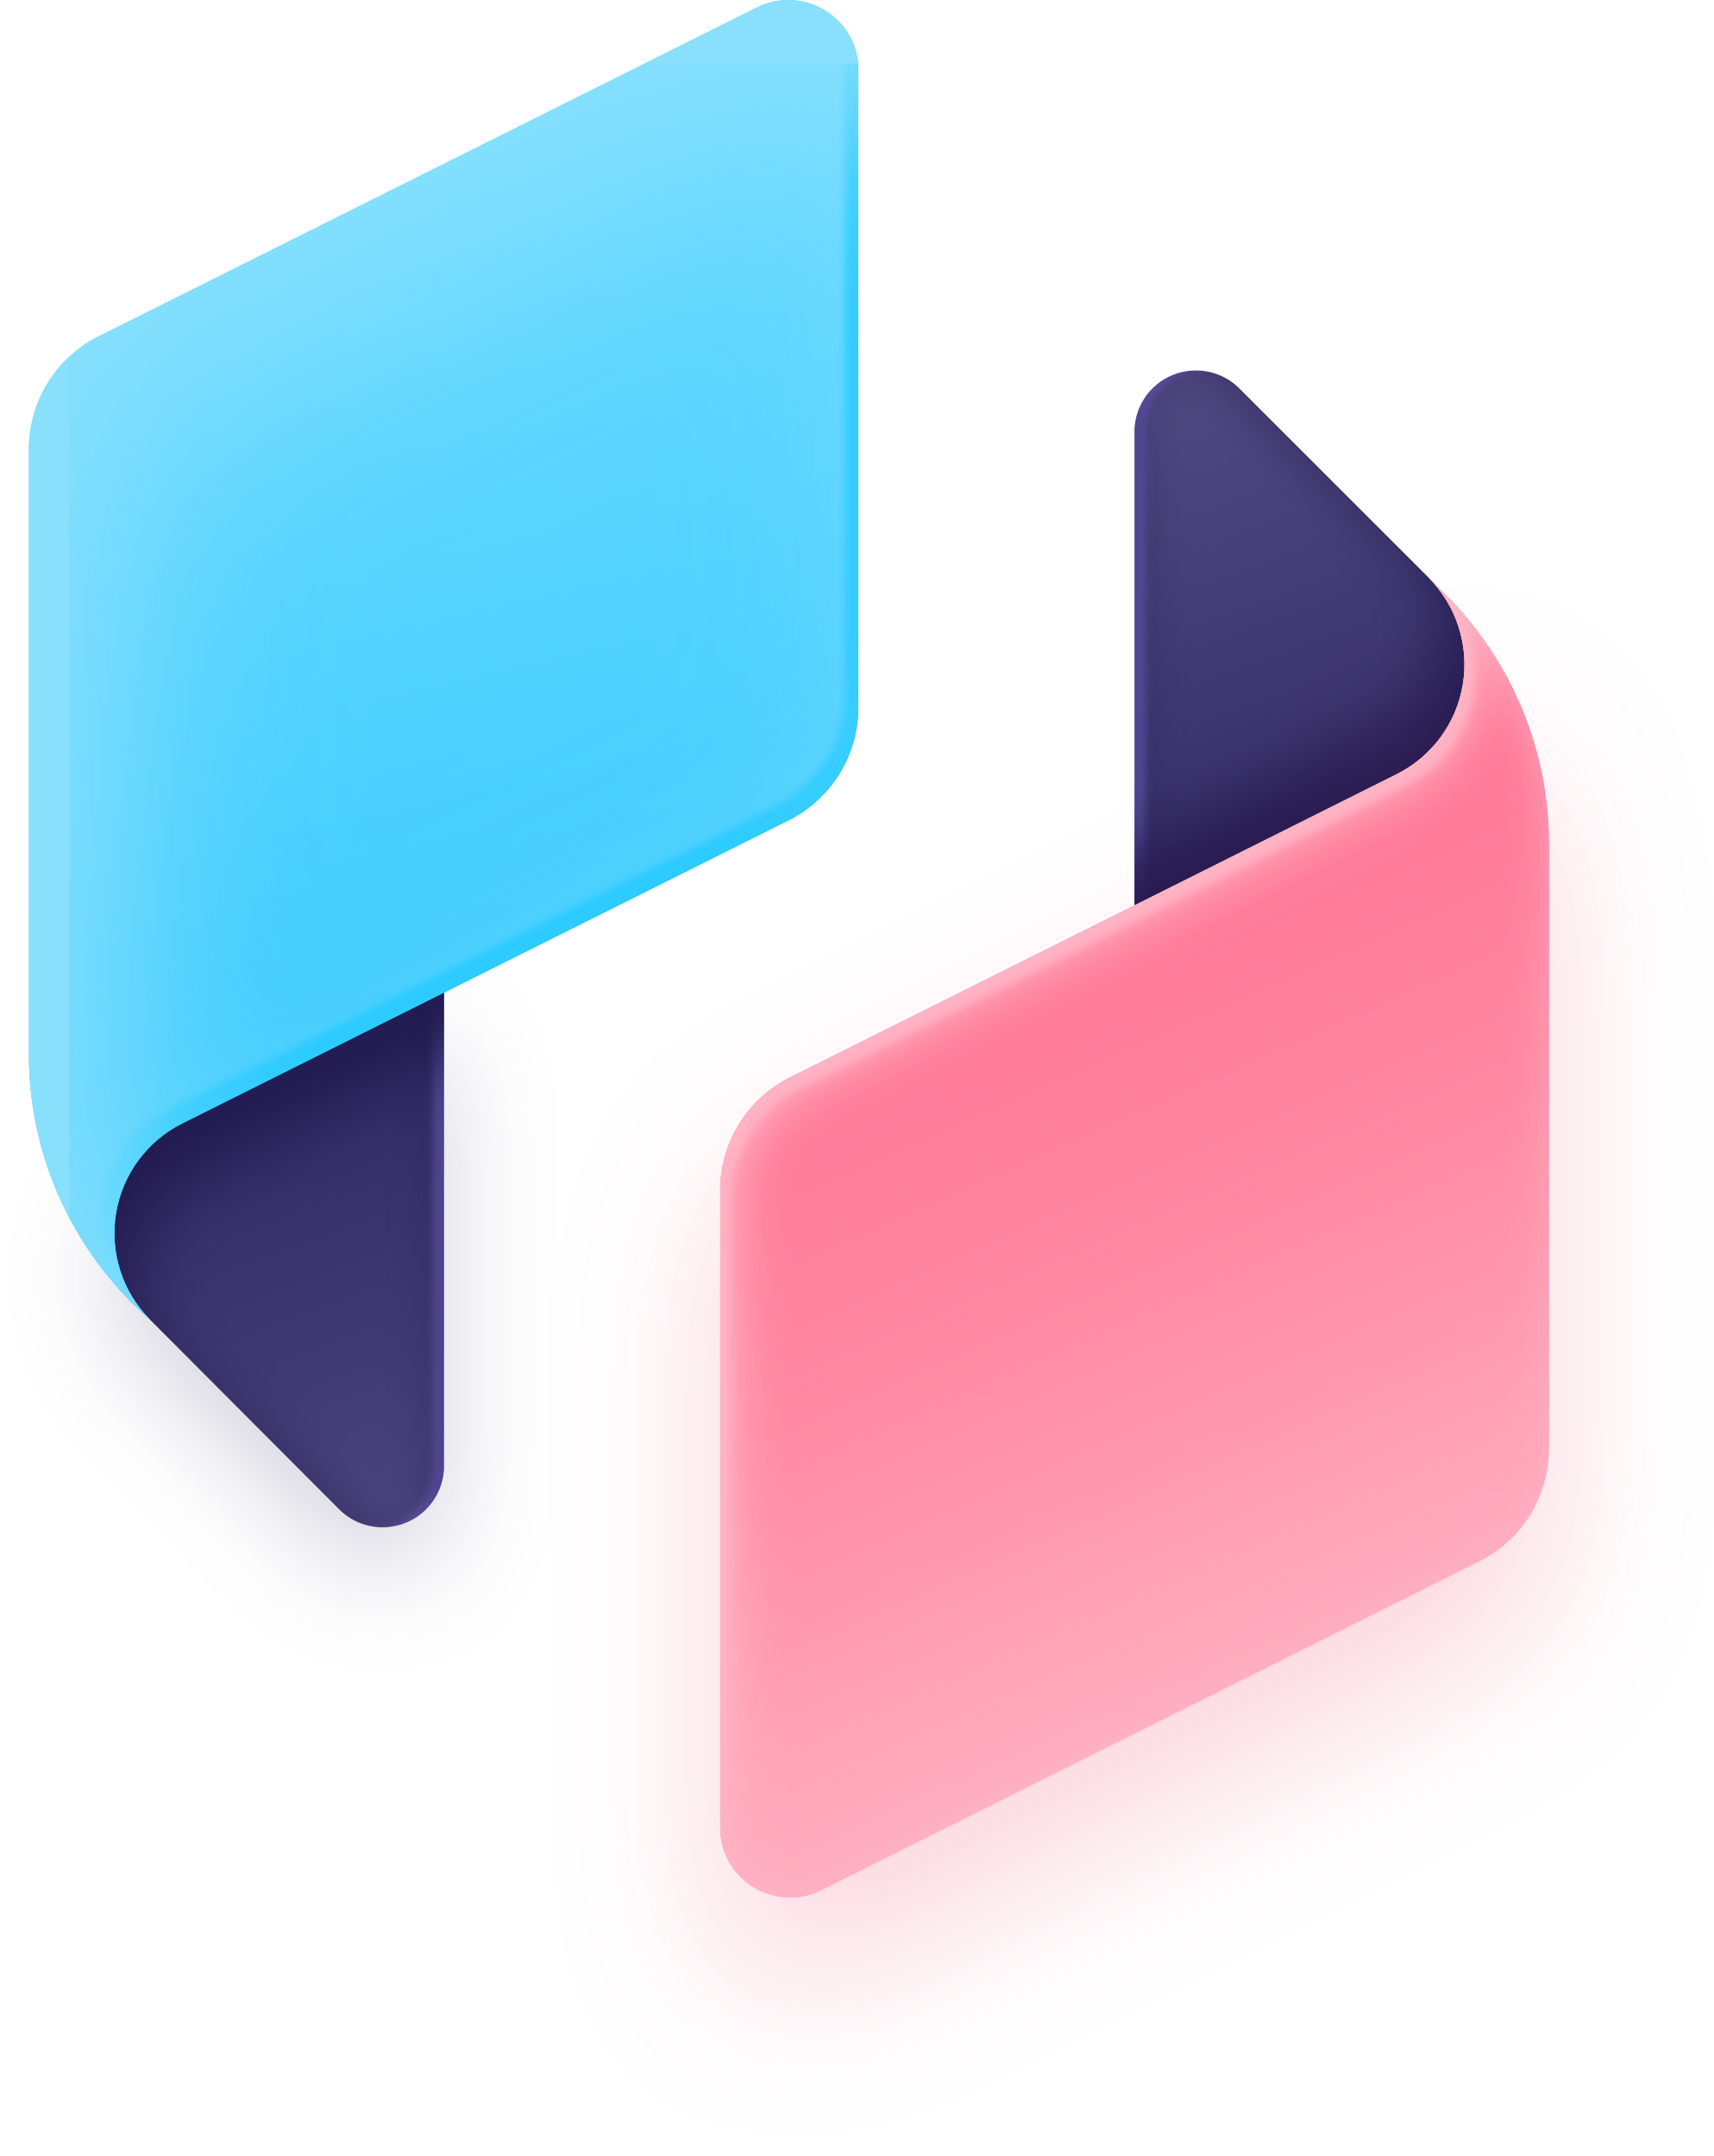
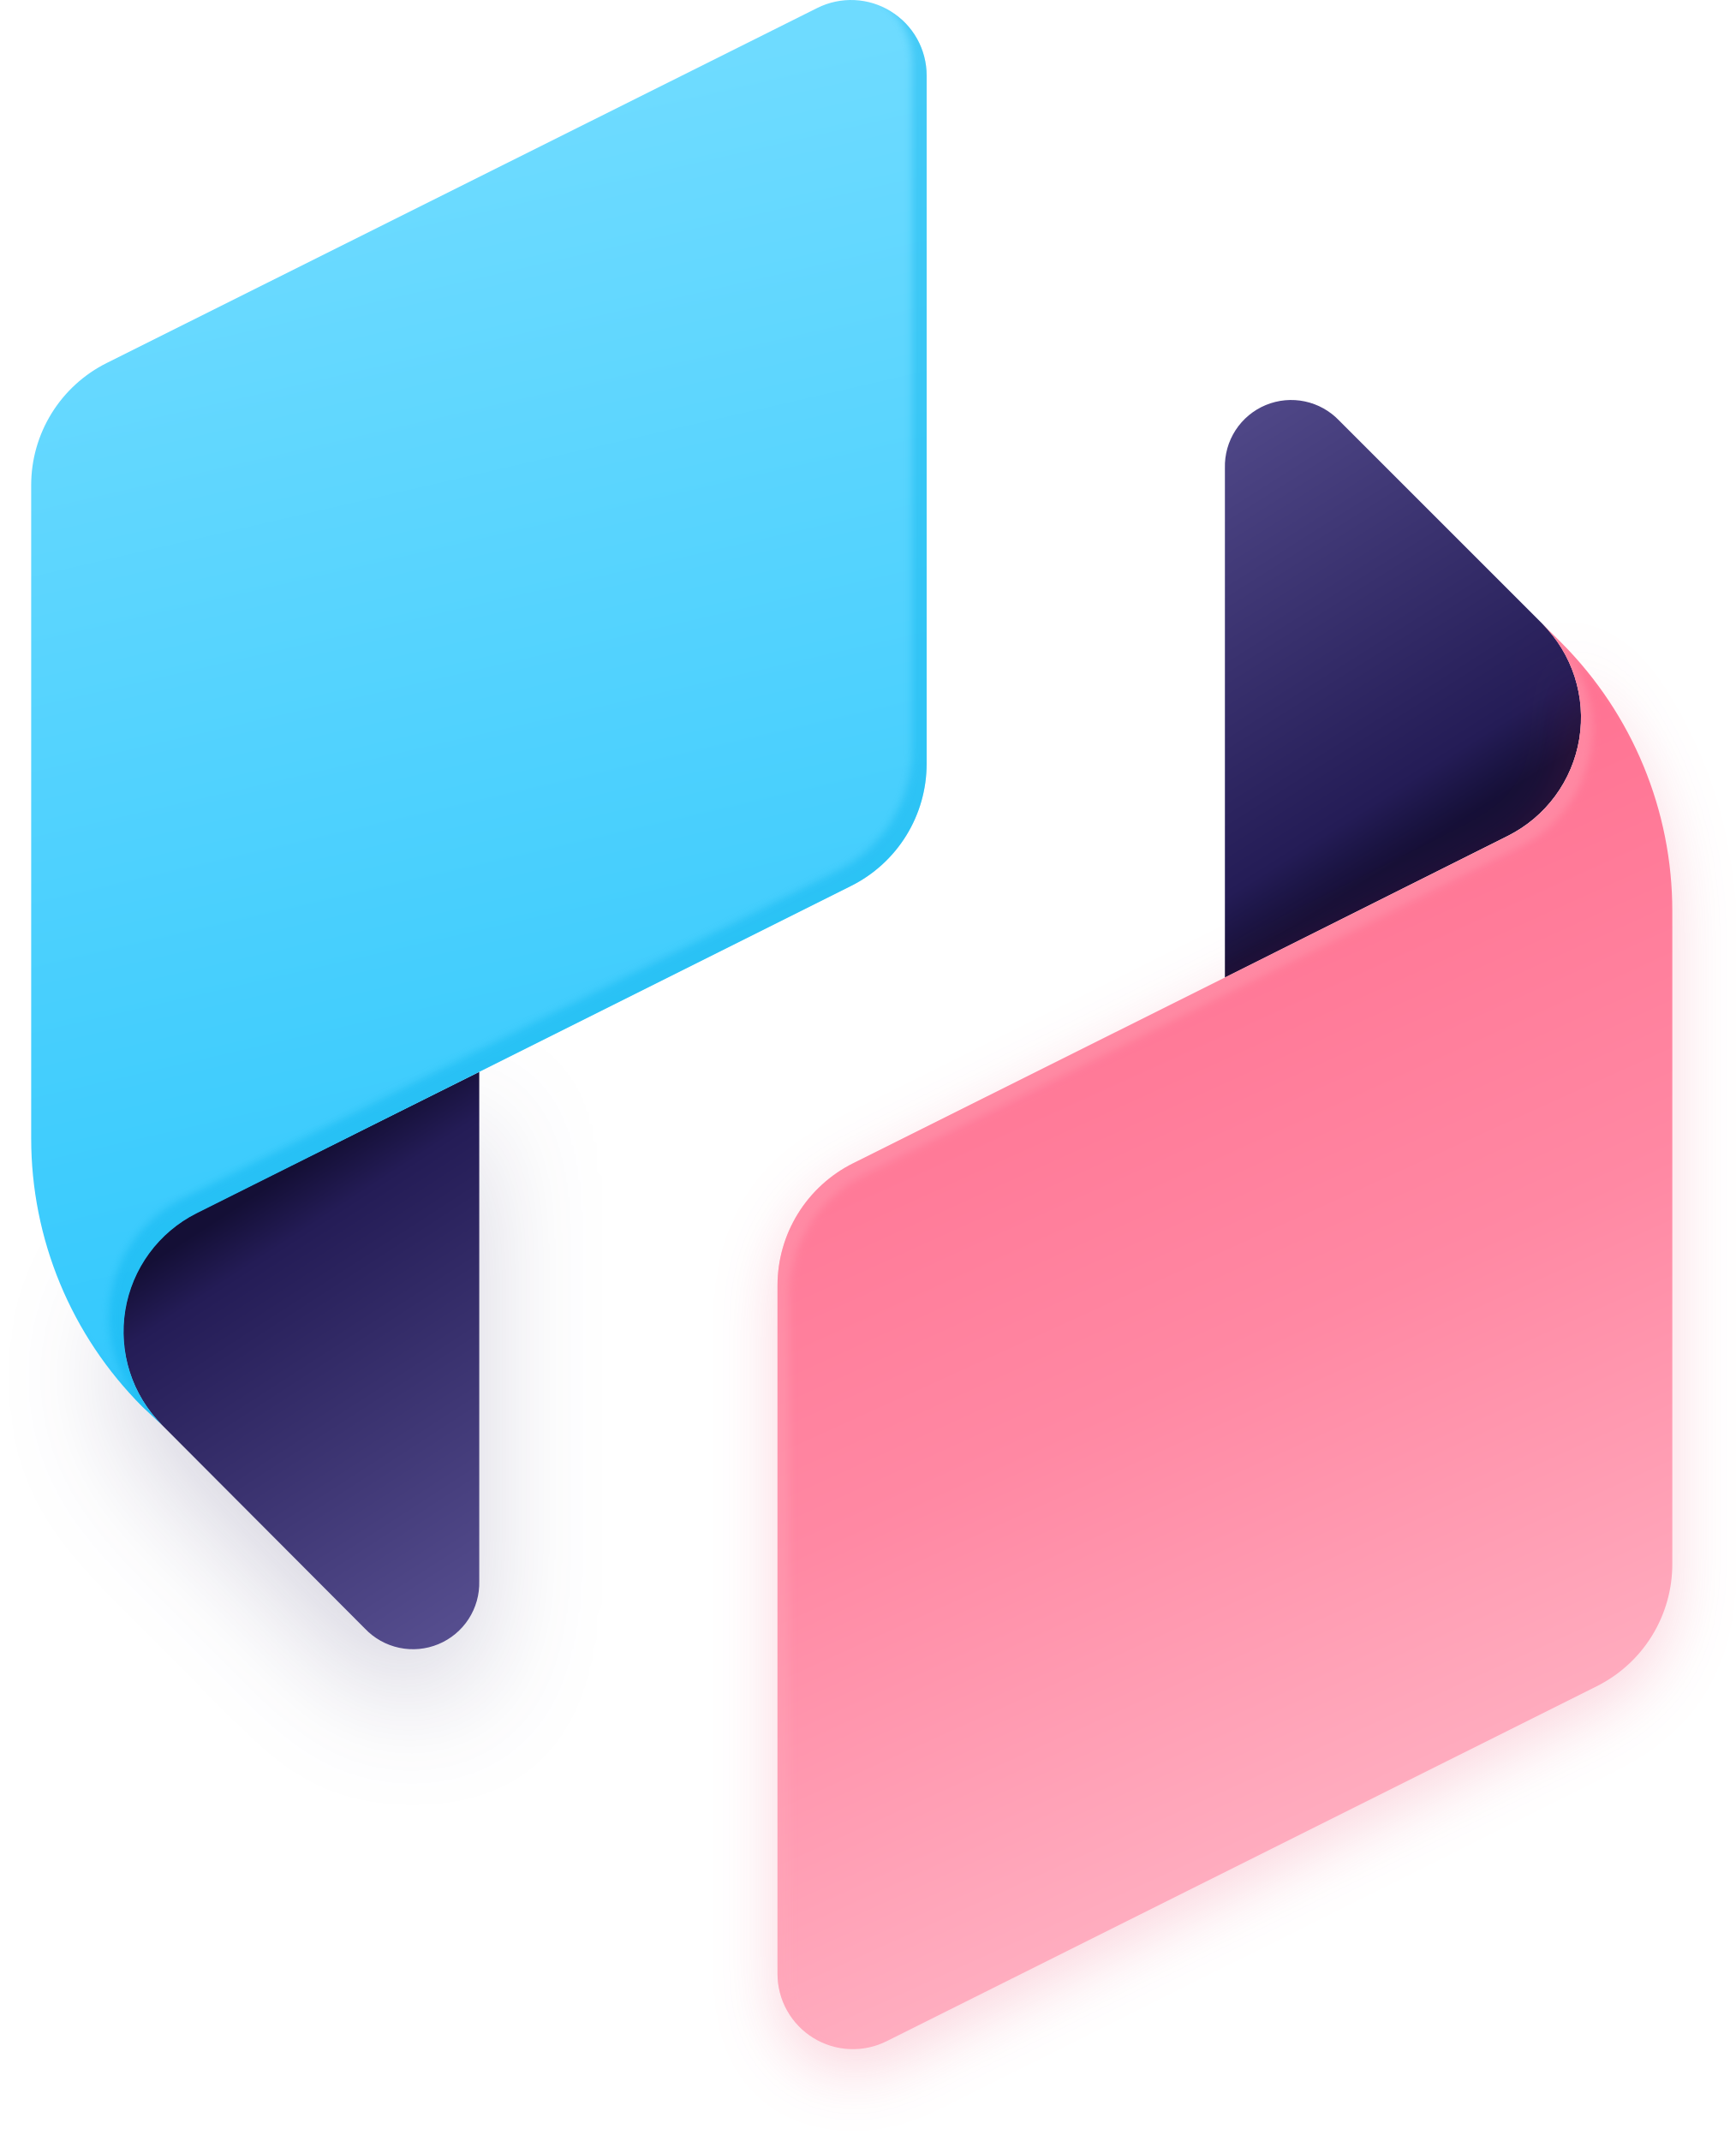
- <svg xmlns="http://www.w3.org/2000/svg" xmlns:xlink="http://www.w3.org/1999/xlink" height="224" viewBox="0 0 178 224" width="178">
+ <svg xmlns="http://www.w3.org/2000/svg" xmlns:xlink="http://www.w3.org/1999/xlink" height="206" viewBox="0 0 167 206" width="167">
  <defs>
-     <linearGradient id="a" x1="50%" x2="75.932%" y1="0%" y2="115.01%">
-       <stop offset="0" stop-color="#2c245e" />
-       <stop offset="1" stop-color="#4f4880" />
+     <linearGradient id="a" x1="38.343%" x2="75.932%" y1="20.736%" y2="115.01%">
+       <stop offset="0" stop-color="#140f36" />
+       <stop offset=".108" stop-color="#241c56" />
+       <stop offset="1" stop-color="#5c5496" />
    </linearGradient>
    <path id="b" d="m43.11 103.129v49.008c.034 1.289-.323 2.559-1.026 3.641-.702 1.082-1.716 1.925-2.907 2.419-1.192.494-2.505.615-3.767.347s-2.413-.912-3.301-1.848l-19.53-19.593c-1.428-1.43-2.497-3.178-3.117-5.1-.62-1.923-.775-3.966-.451-5.96.324-1.995 1.117-3.883 2.314-5.511 1.197-1.628 2.763-2.948 4.57-3.852z" />
    <filter id="c" height="168.9%" width="211.8%" x="-55.9%" y="-26.6%">
      <feOffset dx="0" dy="4.4" in="SourceAlpha" result="shadowOffsetOuter1" />
      <feGaussianBlur in="shadowOffsetOuter1" result="shadowBlurOuter1" stdDeviation="5.65" />
      <feColorMatrix in="shadowBlurOuter1" type="matrix" values="0 0 0 0 0.173   0 0 0 0 0.141   0 0 0 0 0.369  0 0 0 0.2 0" />
    </filter>
-     <filter id="d" height="162%" width="200.5%" x="-50.3%" y="-23.1%">
-       <feGaussianBlur in="SourceAlpha" result="shadowBlurInner1" stdDeviation=".41" />
-       <feOffset dx="-1.1" dy=".27" in="shadowBlurInner1" result="shadowOffsetInner1" />
-       <feComposite in="shadowOffsetInner1" in2="SourceAlpha" k2="-1" k3="1" operator="arithmetic" result="shadowInnerInner1" />
-       <feColorMatrix in="shadowInnerInner1" result="shadowMatrixInner1" type="matrix" values="0 0 0 0 0.392   0 0 0 0 0.349   0 0 0 0 0.675  0 0 0 1 0" />
-       <feGaussianBlur in="SourceAlpha" result="shadowBlurInner2" stdDeviation="3.58" />
-       <feOffset dx="1.37" dy="4.68" in="shadowBlurInner2" result="shadowOffsetInner2" />
-       <feComposite in="shadowOffsetInner2" in2="SourceAlpha" k2="-1" k3="1" operator="arithmetic" result="shadowInnerInner2" />
-       <feColorMatrix in="shadowInnerInner2" result="shadowMatrixInner2" type="matrix" values="0 0 0 0 0.129   0 0 0 0 0.102   0 0 0 0 0.31  0 0 0 1 0" />
-       <feMerge>
-         <feMergeNode in="shadowMatrixInner1" />
-         <feMergeNode in="shadowMatrixInner2" />
-       </feMerge>
-     </filter>
-     <linearGradient id="e" x1="44.573%" x2="58.498%" y1="9.268%" y2="106.956%">
+     <linearGradient id="d" x1="44.573%" x2="58.498%" y1="9.268%" y2="106.956%">
      <stop offset="0" stop-color="#6edbff" />
      <stop offset="1" stop-color="#28c5fc" />
    </linearGradient>
-     <path id="f" d="m86.155 7.265v66.226c-.001 2.441-.681 4.833-1.965 6.908s-3.121 3.752-5.305 4.842l-35.775 17.888-27.215 13.615c-1.796.906-3.351 2.224-4.54 3.847-1.189 1.622-1.977 3.503-2.301 5.488-.323 1.985-.173 4.019.44 5.935.613 1.915 1.67 3.659 3.085 5.089l-1.897-1.77c-3.387-3.388-6.074-7.409-7.907-11.835-1.833-4.426-2.775-9.17-2.775-13.96v-62.863c0-2.441.681-4.832 1.966-6.908 1.284-2.075 3.121-3.752 5.304-4.842l68.379-34.165c1.108-.551 2.338-.81 3.574-.752s2.437.429 3.489 1.081c1.052.651 1.92 1.56 2.523 2.641.602 1.081.919 2.297.92 3.535z" />
-     <filter id="g" height="122.4%" width="135.6%" x="-17.8%" y="-11.2%">
+     <path id="e" d="m86.155 7.265v66.226c-.001 2.441-.681 4.833-1.965 6.908s-3.121 3.752-5.305 4.842l-35.775 17.888-27.215 13.615c-1.796.906-3.351 2.224-4.54 3.847-1.189 1.622-1.977 3.503-2.301 5.488-.323 1.985-.173 4.019.44 5.935.613 1.915 1.67 3.659 3.085 5.089l-1.897-1.77c-3.387-3.388-6.074-7.409-7.907-11.835-1.833-4.426-2.775-9.17-2.775-13.96v-62.863c0-2.441.681-4.832 1.966-6.908 1.284-2.075 3.121-3.752 5.304-4.842l68.379-34.165c1.108-.551 2.338-.81 3.574-.752s2.437.429 3.489 1.081c1.052.651 1.92 1.56 2.523 2.641.602 1.081.919 2.297.92 3.535z" />
+     <filter id="f" height="101.6%" width="102.6%" x="-1.3%" y="-.8%">
      <feGaussianBlur in="SourceAlpha" result="shadowBlurInner1" stdDeviation=".41" />
      <feOffset dx="-1.4" dy="-1.4" in="shadowBlurInner1" result="shadowOffsetInner1" />
      <feComposite in="shadowOffsetInner1" in2="SourceAlpha" k2="-1" k3="1" operator="arithmetic" result="shadowInnerInner1" />
-       <feColorMatrix in="shadowInnerInner1" result="shadowMatrixInner1" type="matrix" values="0 0 0 0 0.086   0 0 0 0 0.773   0 0 0 0 1  0 0 0 1 0" />
-       <feGaussianBlur in="SourceAlpha" result="shadowBlurInner2" stdDeviation="11.75" />
-       <feOffset dx="7.15" dy="6.6" in="shadowBlurInner2" result="shadowOffsetInner2" />
-       <feComposite in="shadowOffsetInner2" in2="SourceAlpha" k2="-1" k3="1" operator="arithmetic" result="shadowInnerInner2" />
-       <feColorMatrix in="shadowInnerInner2" result="shadowMatrixInner2" type="matrix" values="0 0 0 0 0.533   0 0 0 0 0.878   0 0 0 0 0.992  0 0 0 1 0" />
-       <feMerge>
-         <feMergeNode in="shadowMatrixInner1" />
-         <feMergeNode in="shadowMatrixInner2" />
-       </feMerge>
+       <feColorMatrix in="shadowInnerInner1" type="matrix" values="0 0 0 0 0.016   0 0 0 0 0.691   0 0 0 0 0.914  0 0 0 0.401 0" />
    </filter>
-     <linearGradient id="h" x1="50%" x2="75.93%" y1="0%" y2="115.003%">
-       <stop offset="0" stop-color="#4f4880" />
-       <stop offset="1" stop-color="#2c245e" />
+     <linearGradient id="g" x1="25.334%" x2="65.148%" y1="-29.072%" y2="73.433%">
+       <stop offset="0" stop-color="#5c5496" />
+       <stop offset=".892" stop-color="#241c56" />
+       <stop offset="1" stop-color="#140f36" />
    </linearGradient>
-     <path id="i" d="m142.065 80.426-27.214 13.631v-49.024c-.034-1.29.323-2.559 1.025-3.641.702-1.082 1.716-1.926 2.908-2.42 1.192-.494 2.505-.615 3.767-.347 1.262.268 2.412.912 3.3 1.848l17.697 17.696 1.833 1.834c1.428 1.429 2.497 3.177 3.117 5.1.62 1.922.775 3.965.451 5.96-.324 1.994-1.117 3.883-2.314 5.51-1.196 1.628-2.763 2.948-4.57 3.852z" />
-     <filter id="j" height="119.8%" width="132.1%" x="-16.1%" y="-9.9%">
-       <feGaussianBlur in="SourceAlpha" result="shadowBlurInner1" stdDeviation=".41" />
-       <feOffset dx="1.1" dy="-.27" in="shadowBlurInner1" result="shadowOffsetInner1" />
-       <feComposite in="shadowOffsetInner1" in2="SourceAlpha" k2="-1" k3="1" operator="arithmetic" result="shadowInnerInner1" />
-       <feColorMatrix in="shadowInnerInner1" result="shadowMatrixInner1" type="matrix" values="0 0 0 0 0.392   0 0 0 0 0.349   0 0 0 0 0.675  0 0 0 1 0" />
-       <feGaussianBlur in="SourceAlpha" result="shadowBlurInner2" stdDeviation="3.44" />
-       <feOffset dx="-1.65" dy="-4.13" in="shadowBlurInner2" result="shadowOffsetInner2" />
-       <feComposite in="shadowOffsetInner2" in2="SourceAlpha" k2="-1" k3="1" operator="arithmetic" result="shadowInnerInner2" />
-       <feColorMatrix in="shadowInnerInner2" result="shadowMatrixInner2" type="matrix" values="0 0 0 0 0.129   0 0 0 0 0.102   0 0 0 0 0.31  0 0 0 1 0" />
-       <feMerge>
-         <feMergeNode in="shadowMatrixInner1" />
-         <feMergeNode in="shadowMatrixInner2" />
-       </feMerge>
-     </filter>
-     <linearGradient id="k" x1="50%" x2="73.435%" y1="0%" y2="83.333%">
+     <linearGradient id="h" x1="50%" x2="73.435%" y1="0%" y2="83.333%">
      <stop offset="0" stop-color="#ff698b" />
      <stop offset=".573" stop-color="#ff88a3" />
      <stop offset="1" stop-color="#ffafc1" />
    </linearGradient>
-     <path id="l" d="m157.897 87.68v62.799c.002 2.443-.677 4.838-1.961 6.917-1.284 2.078-3.123 3.757-5.309 4.848l-68.315 34.15c-1.106.555-2.336.817-3.572.763-1.237-.055-2.439-.425-3.492-1.076-1.053-.65-1.922-1.559-2.524-2.64-.603-1.081-.919-2.298-.918-3.536v-66.226c.001-2.441.682-4.833 1.966-6.908s3.121-3.752 5.304-4.842l35.776-17.872 27.214-13.615c1.807-.904 3.373-2.224 4.57-3.852 1.197-1.627 1.99-3.516 2.314-5.511.324-1.994.169-4.037-.451-5.96-.621-1.922-1.689-3.67-3.117-5.099l1.833 1.817c6.847 6.857 10.689 16.153 10.682 25.843z" />
-     <filter id="m" height="143.7%" width="169.7%" x="-34.8%" y="-15.3%">
-       <feOffset dx="0" dy="9" in="SourceAlpha" result="shadowOffsetOuter1" />
-       <feGaussianBlur in="shadowOffsetOuter1" result="shadowBlurOuter1" stdDeviation="8.5" />
+     <path id="i" d="m157.897 87.68v62.799c.002 2.443-.677 4.838-1.961 6.917-1.284 2.078-3.123 3.757-5.309 4.848l-68.315 34.15c-1.106.555-2.336.817-3.572.763-1.237-.055-2.439-.425-3.492-1.076-1.053-.65-1.922-1.559-2.524-2.64-.603-1.081-.919-2.298-.918-3.536v-66.226c.001-2.441.682-4.833 1.966-6.908s3.121-3.752 5.304-4.842l35.776-17.872 27.214-13.615c1.807-.904 3.373-2.224 4.57-3.852 1.197-1.627 1.99-3.516 2.314-5.511.324-1.994.169-4.037-.451-5.96-.621-1.922-1.689-3.67-3.117-5.099l1.833 1.817c6.847 6.857 10.689 16.153 10.682 25.843z" />
+     <filter id="j" height="114.6%" width="123.2%" x="-11.6%" y="-5.8%">
+       <feOffset dx="0" dy="2" in="SourceAlpha" result="shadowOffsetOuter1" />
+       <feGaussianBlur in="shadowOffsetOuter1" result="shadowBlurOuter1" stdDeviation="3" />
      <feColorMatrix in="shadowBlurOuter1" type="matrix" values="0 0 0 0 0.914   0 0 0 0 0.192   0 0 0 0 0.357  0 0 0 0.2 0" />
    </filter>
-     <filter id="n" height="129.8%" width="147.5%" x="-23.8%" y="-8.3%">
+     <filter id="k" height="110.1%" width="116.1%" x="-8.1%" y="-3.6%">
      <feGaussianBlur in="SourceAlpha" result="shadowBlurInner1" stdDeviation=".4" />
      <feOffset dx="1.1" dy="1.1" in="shadowBlurInner1" result="shadowOffsetInner1" />
      <feComposite in="shadowOffsetInner1" in2="SourceAlpha" k2="-1" k3="1" operator="arithmetic" result="shadowInnerInner1" />
-       <feColorMatrix in="shadowInnerInner1" result="shadowMatrixInner1" type="matrix" values="0 0 0 0 1   0 0 0 0 0.659   0 0 0 0 0.729  0 0 0 1 0" />
-       <feGaussianBlur in="SourceAlpha" result="shadowBlurInner2" stdDeviation="2.75" />
-       <feOffset dx="1.4" dy="1.1" in="shadowBlurInner2" result="shadowOffsetInner2" />
-       <feComposite in="shadowOffsetInner2" in2="SourceAlpha" k2="-1" k3="1" operator="arithmetic" result="shadowInnerInner2" />
-       <feColorMatrix in="shadowInnerInner2" result="shadowMatrixInner2" type="matrix" values="0 0 0 0 1   0 0 0 0 0.718   0 0 0 0 0.78  0 0 0 1 0" />
-       <feMerge>
-         <feMergeNode in="shadowMatrixInner1" />
-         <feMergeNode in="shadowMatrixInner2" />
-       </feMerge>
+       <feColorMatrix in="shadowInnerInner1" type="matrix" values="0 0 0 0 1   0 0 0 0 0.659   0 0 0 0 0.729  0 0 0 0.35 0" />
    </filter>
  </defs>
  <g fill="none" transform="translate(3)">
-     <g>
-       <use fill="#000" filter="url(#c)" xlink:href="#b" />
-       <use fill="url(#a)" xlink:href="#b" />
-       <use fill="#000" filter="url(#d)" xlink:href="#b" />
-     </g>
-     <g>
-       <use fill="url(#e)" xlink:href="#f" />
-       <use fill="#000" filter="url(#g)" xlink:href="#f" />
-     </g>
-     <g>
-       <use fill="url(#h)" xlink:href="#i" />
-       <use fill="#000" filter="url(#j)" xlink:href="#i" />
-     </g>
-     <g>
-       <use fill="#000" filter="url(#m)" xlink:href="#l" />
-       <use fill="url(#k)" xlink:href="#l" />
-       <use fill="#000" filter="url(#n)" xlink:href="#l" />
-     </g>
+     <use fill="#000" filter="url(#c)" xlink:href="#b" />
+     <use fill="url(#a)" xlink:href="#b" />
+     <use fill="url(#d)" xlink:href="#e" />
+     <use fill="#000" filter="url(#f)" xlink:href="#e" />
+     <path d="m142.065 80.426-27.214 13.631v-49.024c-.034-1.29.323-2.559 1.025-3.641.702-1.082 1.716-1.926 2.908-2.42 1.192-.494 2.505-.615 3.767-.347 1.262.268 2.412.912 3.3 1.848l17.697 17.696 1.833 1.834c1.428 1.429 2.497 3.177 3.117 5.1.62 1.922.775 3.965.451 5.96-.324 1.994-1.117 3.883-2.314 5.51-1.196 1.628-2.763 2.948-4.57 3.852z" fill="url(#g)" />
+     <use fill="#000" filter="url(#j)" xlink:href="#i" />
+     <use fill="url(#h)" xlink:href="#i" />
+     <use fill="#000" filter="url(#k)" xlink:href="#i" />
  </g>
</svg>
